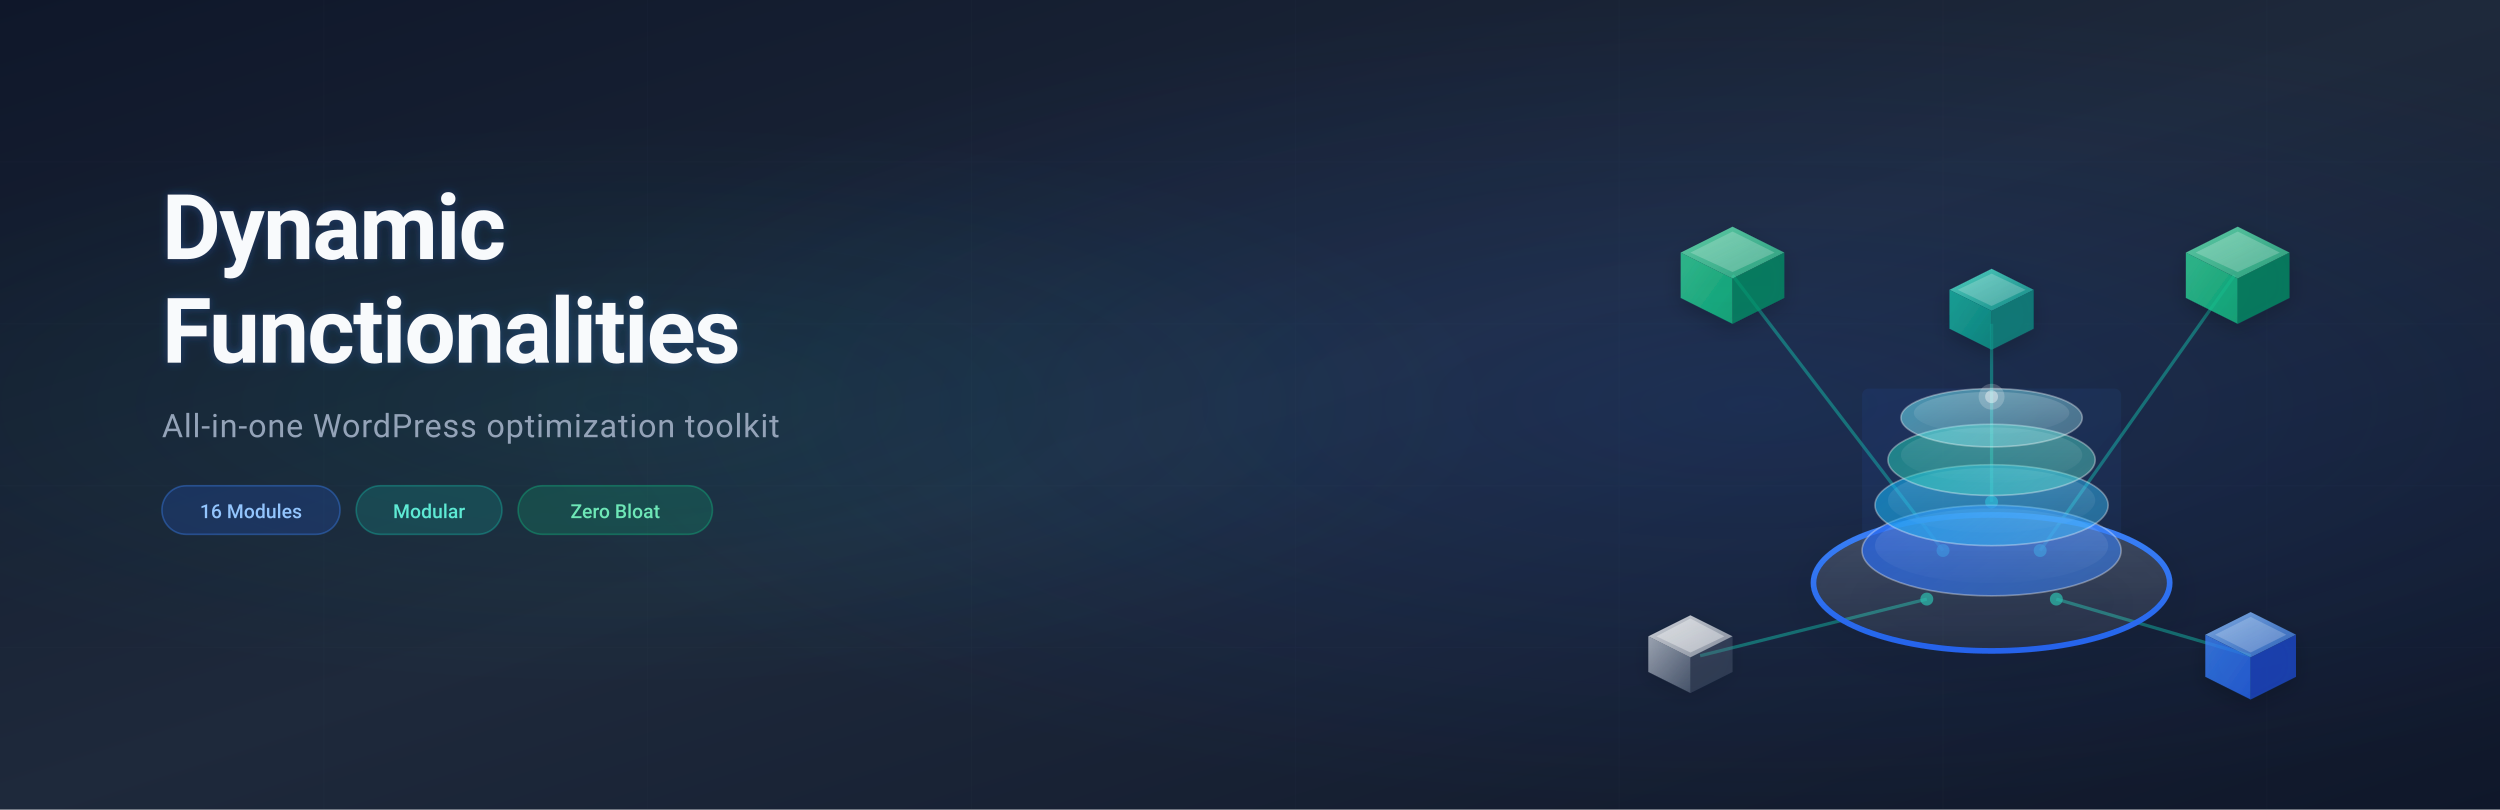
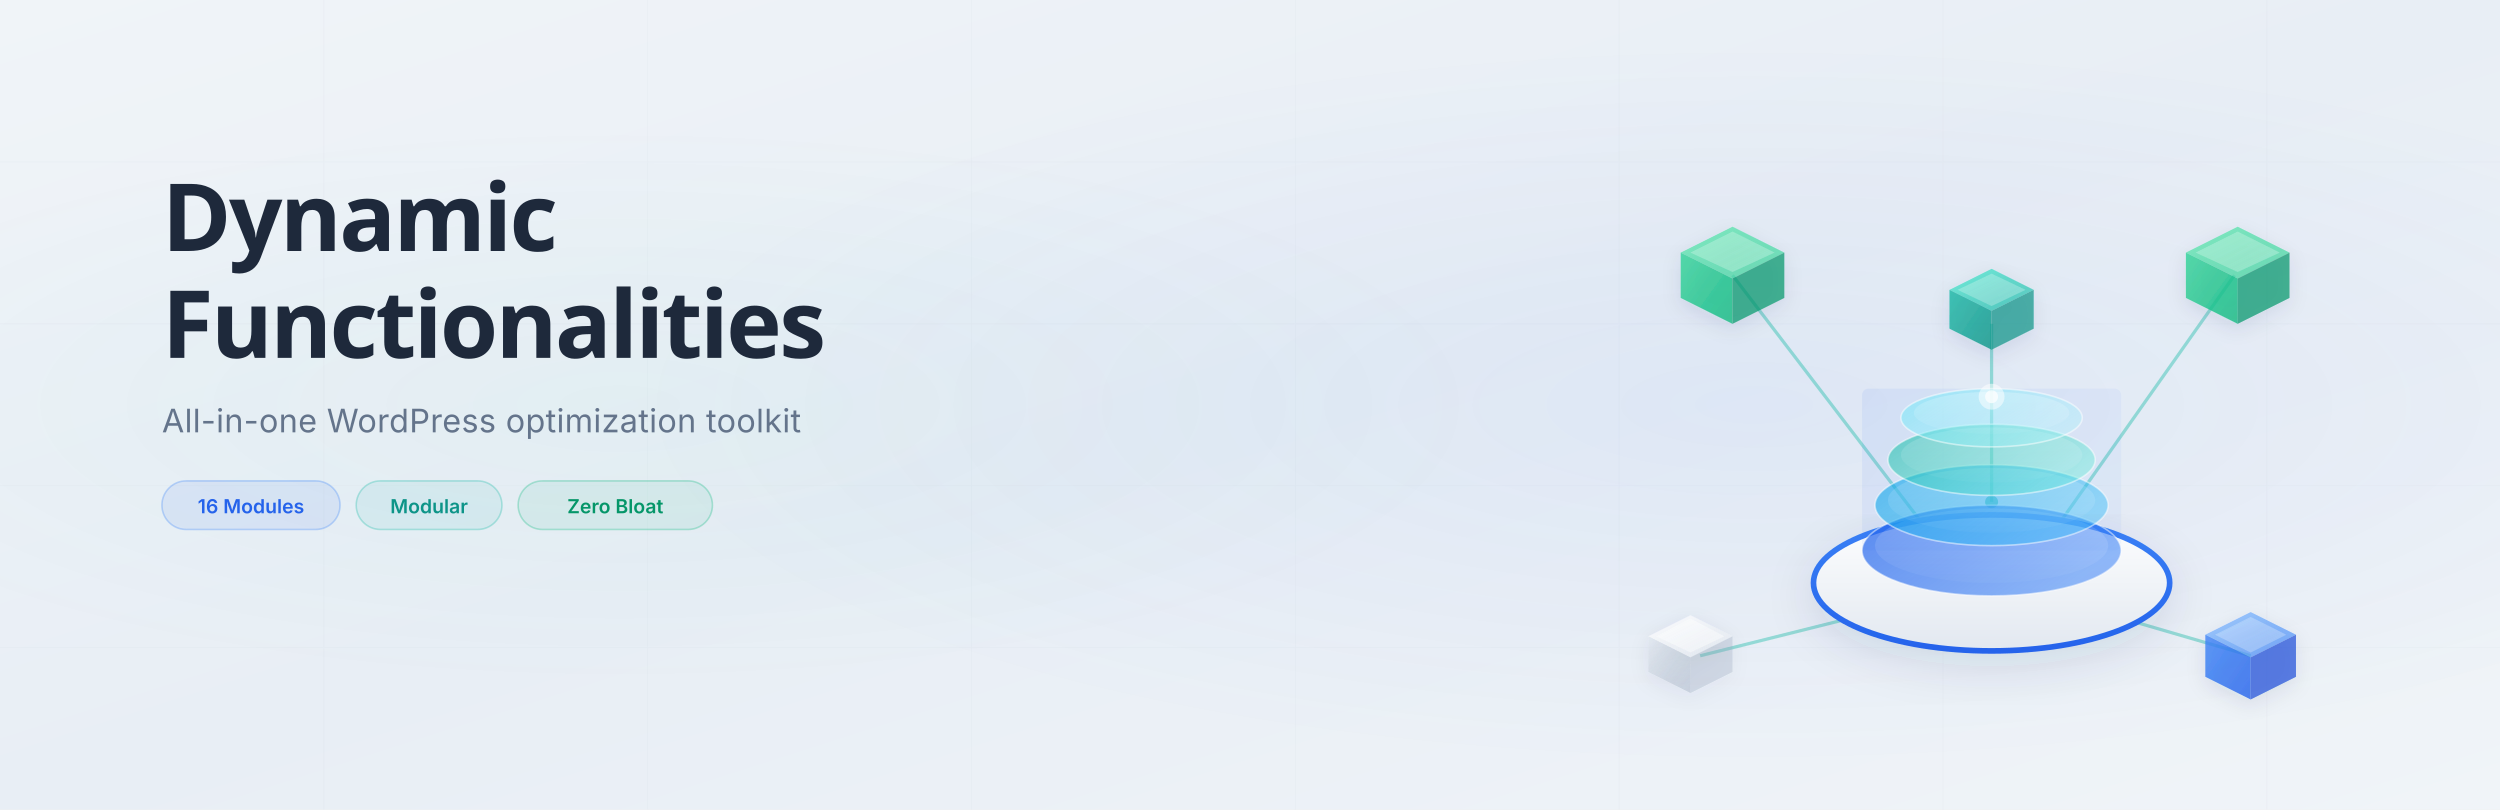
<svg xmlns="http://www.w3.org/2000/svg" viewBox="0 0 1544 500">
  <defs>
    <linearGradient id="bgGrad" x1="0" y1="0" x2="1" y2="1">
-       <stop offset="0%" stop-color="#0f172a" />
-       <stop offset="50%" stop-color="#1e293b" />
-       <stop offset="100%" stop-color="#0f172a" />
+       <stop offset="0%" stop-color="#f0f4f8" />
+       <stop offset="50%" stop-color="#e8eef5" />
+       <stop offset="100%" stop-color="#f0f4f8" />
    </linearGradient>
-     <radialGradient id="glowCenter" cx="0.7" cy="0.5" r="0.5">
-       <stop offset="0%" stop-color="#2563eb" stop-opacity="0.15" />
+     <radialGradient id="glowCenter" cx="0.7" cy="0.5" r="0.45">
+       <stop offset="0%" stop-color="#2563eb" stop-opacity="0.06" />
      <stop offset="100%" stop-color="#2563eb" stop-opacity="0" />
    </radialGradient>
    <radialGradient id="glowLeft" cx="0.25" cy="0.5" r="0.35">
-       <stop offset="0%" stop-color="#14b8a6" stop-opacity="0.1" />
+       <stop offset="0%" stop-color="#14b8a6" stop-opacity="0.04" />
      <stop offset="100%" stop-color="#14b8a6" stop-opacity="0" />
    </radialGradient>
    <linearGradient id="bLayer1" x1="0" y1="0" x2="1" y2="0.5">
      <stop offset="0%" stop-color="#2563eb" stop-opacity="0.75" />
      <stop offset="100%" stop-color="#3b82f6" stop-opacity="0.55" />
    </linearGradient>
    <linearGradient id="bLayer2" x1="0" y1="0" x2="1" y2="0.5">
      <stop offset="0%" stop-color="#0ea5e9" stop-opacity="0.65" />
      <stop offset="100%" stop-color="#38bdf8" stop-opacity="0.45" />
    </linearGradient>
    <linearGradient id="bLayer3" x1="0" y1="0" x2="1" y2="0.5">
      <stop offset="0%" stop-color="#14b8a6" stop-opacity="0.6" />
      <stop offset="100%" stop-color="#5eead4" stop-opacity="0.4" />
    </linearGradient>
    <linearGradient id="bLayer4" x1="0" y1="0" x2="1" y2="0.5">
      <stop offset="0%" stop-color="#67e8f9" stop-opacity="0.55" />
      <stop offset="100%" stop-color="#a5f3fc" stop-opacity="0.35" />
    </linearGradient>
    <linearGradient id="bEdge" x1="0" y1="0" x2="0" y2="1">
-       <stop offset="0%" stop-color="#ffffff" stop-opacity="0.5" />
-       <stop offset="100%" stop-color="#ffffff" stop-opacity="0.05" />
+       <stop offset="0%" stop-color="#ffffff" stop-opacity="0.6" />
+       <stop offset="100%" stop-color="#ffffff" stop-opacity="0.1" />
    </linearGradient>
    <linearGradient id="bPlatform" x1="0" y1="0" x2="0" y2="1">
-       <stop offset="0%" stop-color="#ffffff" stop-opacity="0.15" />
-       <stop offset="100%" stop-color="#ffffff" stop-opacity="0.05" />
+       <stop offset="0%" stop-color="#ffffff" />
+       <stop offset="100%" stop-color="#e2e8f0" />
    </linearGradient>
    <linearGradient id="bRing" x1="0" y1="0" x2="0" y2="1">
      <stop offset="0%" stop-color="#3b82f6" />
      <stop offset="100%" stop-color="#2563eb" />
    </linearGradient>
    <linearGradient id="bGreen" x1="0" y1="0" x2="1" y2="1">
      <stop offset="0%" stop-color="#34d399" />
      <stop offset="100%" stop-color="#10b981" />
    </linearGradient>
    <linearGradient id="bGreenL" x1="0" y1="0" x2="1" y2="1">
      <stop offset="0%" stop-color="#6ee7b7" stop-opacity="0.85" />
      <stop offset="100%" stop-color="#34d399" stop-opacity="0.65" />
    </linearGradient>
    <linearGradient id="bBlue" x1="0" y1="0" x2="1" y2="1">
      <stop offset="0%" stop-color="#3b82f6" />
      <stop offset="100%" stop-color="#2563eb" />
    </linearGradient>
    <linearGradient id="bBlueL" x1="0" y1="0" x2="1" y2="1">
      <stop offset="0%" stop-color="#93c5fd" stop-opacity="0.85" />
      <stop offset="100%" stop-color="#3b82f6" stop-opacity="0.65" />
    </linearGradient>
    <linearGradient id="bWhite" x1="0" y1="0" x2="1" y2="1">
      <stop offset="0%" stop-color="#e2e8f0" stop-opacity="0.7" />
      <stop offset="100%" stop-color="#94a3b8" stop-opacity="0.4" />
    </linearGradient>
    <linearGradient id="bWhiteL" x1="0" y1="0" x2="1" y2="1">
-       <stop offset="0%" stop-color="#ffffff" stop-opacity="0.8" />
-       <stop offset="100%" stop-color="#e2e8f0" stop-opacity="0.5" />
+       <stop offset="0%" stop-color="#ffffff" stop-opacity="0.9" />
+       <stop offset="100%" stop-color="#e2e8f0" stop-opacity="0.6" />
    </linearGradient>
    <linearGradient id="bTeal" x1="0" y1="0" x2="1" y2="1">
      <stop offset="0%" stop-color="#14b8a6" />
      <stop offset="100%" stop-color="#0d9488" />
    </linearGradient>
    <linearGradient id="bTealL" x1="0" y1="0" x2="1" y2="1">
      <stop offset="0%" stop-color="#5eead4" stop-opacity="0.85" />
      <stop offset="100%" stop-color="#14b8a6" stop-opacity="0.65" />
    </linearGradient>
    <filter id="bShadow" x="-30%" y="-10%" width="160%" height="150%">
-       <feDropShadow dx="0" dy="8" stdDeviation="14" flood-color="#000000" flood-opacity="0.3" />
+       <feDropShadow dx="0" dy="8" stdDeviation="14" flood-color="#1a365d" flood-opacity="0.12" />
    </filter>
    <filter id="bCubeShadow" x="-40%" y="-20%" width="180%" height="160%">
-       <feDropShadow dx="0" dy="4" stdDeviation="6" flood-color="#000000" flood-opacity="0.25" />
-     </filter>
-     <filter id="textGlow" x="-10%" y="-10%" width="120%" height="120%">
-       <feGaussianBlur in="SourceAlpha" stdDeviation="3" result="blur" />
-       <feFlood flood-color="#3b82f6" flood-opacity="0.3" result="color" />
-       <feComposite in="color" in2="blur" operator="in" result="glow" />
-       <feMerge>
-         <feMergeNode in="glow" />
-         <feMergeNode in="SourceGraphic" />
-       </feMerge>
+       <feDropShadow dx="0" dy="4" stdDeviation="6" flood-color="#1a365d" flood-opacity="0.12" />
    </filter>
  </defs>
  <rect width="1544" height="500" fill="url(#bgGrad)" />
-   <g opacity="0.04" stroke="#64748b" stroke-width="0.5">
+   <g opacity="0.06" stroke="#94a3b8" stroke-width="0.5">
    <line x1="0" y1="100" x2="1544" y2="100" />
    <line x1="0" y1="200" x2="1544" y2="200" />
    <line x1="0" y1="300" x2="1544" y2="300" />
    <line x1="0" y1="400" x2="1544" y2="400" />
    <line x1="200" y1="0" x2="200" y2="500" />
    <line x1="400" y1="0" x2="400" y2="500" />
    <line x1="600" y1="0" x2="600" y2="500" />
    <line x1="800" y1="0" x2="800" y2="500" />
    <line x1="1000" y1="0" x2="1000" y2="500" />
    <line x1="1200" y1="0" x2="1200" y2="500" />
    <line x1="1400" y1="0" x2="1400" y2="500" />
  </g>
  <rect width="1544" height="500" fill="url(#glowCenter)" />
  <rect width="1544" height="500" fill="url(#glowLeft)" />
-   <g transform="translate(100, 160)">
-     <text font-family="-apple-system, BlinkMacSystemFont, 'Segoe UI', Roboto, sans-serif" font-size="56" font-weight="700" fill="#f8fafc" letter-spacing="-1" filter="url(#textGlow)">
+   <g transform="translate(100, 155)">
+     <text font-family="'Really Sans Large', 'GTReallySans', sans-serif" font-size="58" font-weight="700" fill="#1e293b" letter-spacing="-1.5">
      Dynamic
    </text>
-     <text y="64" font-family="-apple-system, BlinkMacSystemFont, 'Segoe UI', Roboto, sans-serif" font-size="56" font-weight="700" fill="#f8fafc" letter-spacing="-1" filter="url(#textGlow)">
+     <text y="66" font-family="'Really Sans Large', 'GTReallySans', sans-serif" font-size="58" font-weight="700" fill="#1e293b" letter-spacing="-1.5">
      Functionalities
    </text>
-     <text y="110" font-family="-apple-system, BlinkMacSystemFont, 'Segoe UI', Roboto, sans-serif" font-size="20" font-weight="400" fill="#94a3b8" letter-spacing="0.5">
+     <text y="112" font-family="'Inter', 'InterVar', sans-serif" font-size="20" font-weight="400" fill="#64748b" letter-spacing="0.2">
      All-in-one WordPress optimization toolkit
    </text>
-     <g transform="translate(0, 140)">
-       <rect width="110" height="30" rx="15" fill="#2563eb" fill-opacity="0.2" stroke="#3b82f6" stroke-opacity="0.4" stroke-width="1" />
-       <text x="55" y="20" text-anchor="middle" font-family="-apple-system, BlinkMacSystemFont, 'Segoe UI', Roboto, sans-serif" font-size="12" font-weight="500" fill="#93c5fd">16 Modules</text>
-       <rect x="120" width="90" height="30" rx="15" fill="#14b8a6" fill-opacity="0.2" stroke="#14b8a6" stroke-opacity="0.4" stroke-width="1" />
-       <text x="165" y="20" text-anchor="middle" font-family="-apple-system, BlinkMacSystemFont, 'Segoe UI', Roboto, sans-serif" font-size="12" font-weight="500" fill="#5eead4">Modular</text>
-       <rect x="220" width="120" height="30" rx="15" fill="#10b981" fill-opacity="0.2" stroke="#10b981" stroke-opacity="0.4" stroke-width="1" />
-       <text x="280" y="20" text-anchor="middle" font-family="-apple-system, BlinkMacSystemFont, 'Segoe UI', Roboto, sans-serif" font-size="12" font-weight="500" fill="#6ee7b7">Zero Bloat</text>
+     <g transform="translate(0, 142)">
+       <rect width="110" height="30" rx="15" fill="#2563eb" fill-opacity="0.08" stroke="#3b82f6" stroke-opacity="0.3" stroke-width="1" />
+       <text x="55" y="20" text-anchor="middle" font-family="'Inter', 'InterVar', sans-serif" font-size="12" font-weight="600" fill="#2563eb">16 Modules</text>
+       <rect x="120" width="90" height="30" rx="15" fill="#14b8a6" fill-opacity="0.08" stroke="#14b8a6" stroke-opacity="0.3" stroke-width="1" />
+       <text x="165" y="20" text-anchor="middle" font-family="'Inter', 'InterVar', sans-serif" font-size="12" font-weight="600" fill="#0d9488">Modular</text>
+       <rect x="220" width="120" height="30" rx="15" fill="#10b981" fill-opacity="0.08" stroke="#10b981" stroke-opacity="0.3" stroke-width="1" />
+       <text x="280" y="20" text-anchor="middle" font-family="'Inter', 'InterVar', sans-serif" font-size="12" font-weight="600" fill="#059669">Zero Bloat</text>
    </g>
  </g>
  <g transform="translate(950, 40)">
-     <g stroke="#14b8a6" stroke-width="2" fill="none" opacity="0.5">
+     <g stroke="#14b8a6" stroke-width="2" fill="none" opacity="0.4">
      <line x1="250" y1="300" x2="120" y2="130" />
      <line x1="310" y1="300" x2="430" y2="130" />
      <line x1="240" y1="330" x2="100" y2="365" />
      <line x1="320" y1="330" x2="440" y2="365" />
      <line x1="280" y1="270" x2="280" y2="160" />
    </g>
    <g fill="#14b8a6">
-       <circle cx="250" cy="300" r="4" opacity="0.7" />
-       <circle cx="310" cy="300" r="4" opacity="0.7" />
-       <circle cx="240" cy="330" r="4" opacity="0.7" />
-       <circle cx="320" cy="330" r="4" opacity="0.7" />
-       <circle cx="280" cy="270" r="4" opacity="0.7" />
+       <circle cx="250" cy="300" r="4" opacity="0.6" />
+       <circle cx="310" cy="300" r="4" opacity="0.6" />
+       <circle cx="240" cy="330" r="4" opacity="0.6" />
+       <circle cx="320" cy="330" r="4" opacity="0.6" />
+       <circle cx="280" cy="270" r="4" opacity="0.6" />
    </g>
    <g filter="url(#bShadow)">
      <ellipse cx="280" cy="320" rx="110" ry="42" fill="url(#bPlatform)" />
      <ellipse cx="280" cy="320" rx="110" ry="42" fill="none" stroke="url(#bRing)" stroke-width="3.5" />
    </g>
-     <g opacity="0.12">
+     <g opacity="0.1">
      <rect x="200" y="200" width="160" height="100" rx="4" fill="url(#bLayer1)" />
    </g>
    <g>
      <ellipse cx="280" cy="300" rx="80" ry="28" fill="url(#bLayer1)" />
-       <ellipse cx="280" cy="300" rx="80" ry="28" fill="none" stroke="#ffffff" stroke-width="1" stroke-opacity="0.35" />
-       <ellipse cx="280" cy="297" rx="72" ry="23" fill="url(#bEdge)" opacity="0.25" />
+       <ellipse cx="280" cy="300" rx="80" ry="28" fill="none" stroke="#ffffff" stroke-width="1" stroke-opacity="0.5" />
+       <ellipse cx="280" cy="297" rx="72" ry="23" fill="url(#bEdge)" opacity="0.3" />
    </g>
    <g>
      <ellipse cx="280" cy="272" rx="72" ry="25" fill="url(#bLayer2)" />
-       <ellipse cx="280" cy="272" rx="72" ry="25" fill="none" stroke="#ffffff" stroke-width="1" stroke-opacity="0.35" />
-       <ellipse cx="280" cy="269" rx="64" ry="20" fill="url(#bEdge)" opacity="0.25" />
+       <ellipse cx="280" cy="272" rx="72" ry="25" fill="none" stroke="#ffffff" stroke-width="1" stroke-opacity="0.5" />
+       <ellipse cx="280" cy="269" rx="64" ry="20" fill="url(#bEdge)" opacity="0.3" />
    </g>
    <g>
      <ellipse cx="280" cy="244" rx="64" ry="22" fill="url(#bLayer3)" />
-       <ellipse cx="280" cy="244" rx="64" ry="22" fill="none" stroke="#ffffff" stroke-width="1" stroke-opacity="0.35" />
-       <ellipse cx="280" cy="241" rx="56" ry="17" fill="url(#bEdge)" opacity="0.25" />
+       <ellipse cx="280" cy="244" rx="64" ry="22" fill="none" stroke="#ffffff" stroke-width="1" stroke-opacity="0.5" />
+       <ellipse cx="280" cy="241" rx="56" ry="17" fill="url(#bEdge)" opacity="0.3" />
    </g>
    <g>
      <ellipse cx="280" cy="218" rx="56" ry="18" fill="url(#bLayer4)" />
-       <ellipse cx="280" cy="218" rx="56" ry="18" fill="none" stroke="#ffffff" stroke-width="1" stroke-opacity="0.35" />
-       <ellipse cx="280" cy="215" rx="48" ry="13" fill="url(#bEdge)" opacity="0.35" />
+       <ellipse cx="280" cy="218" rx="56" ry="18" fill="none" stroke="#ffffff" stroke-width="1" stroke-opacity="0.5" />
+       <ellipse cx="280" cy="215" rx="48" ry="13" fill="url(#bEdge)" opacity="0.4" />
    </g>
-     <circle cx="280" cy="205" r="8" fill="#ffffff" opacity="0.2" />
-     <circle cx="280" cy="205" r="4" fill="#ffffff" opacity="0.4" />
+     <circle cx="280" cy="205" r="8" fill="#ffffff" opacity="0.5" />
+     <circle cx="280" cy="205" r="4" fill="#ffffff" opacity="0.7" />
    <g filter="url(#bCubeShadow)" transform="translate(88, 100)">
      <path d="M32 0 L64 16 L32 32 L0 16 Z" fill="url(#bGreenL)" />
      <path d="M0 16 L32 32 L32 60 L0 44 Z" fill="url(#bGreen)" opacity="0.8" />
      <path d="M32 32 L64 16 L64 44 L32 60 Z" fill="#059669" opacity="0.7" />
-       <path d="M32 3 L58 16 L32 28 L6 16 Z" fill="#ffffff" opacity="0.2" />
+       <path d="M32 3 L58 16 L32 28 L6 16 Z" fill="#ffffff" opacity="0.25" />
    </g>
    <g filter="url(#bCubeShadow)" transform="translate(400, 100)">
      <path d="M32 0 L64 16 L32 32 L0 16 Z" fill="url(#bGreenL)" />
      <path d="M0 16 L32 32 L32 60 L0 44 Z" fill="url(#bGreen)" opacity="0.8" />
      <path d="M32 32 L64 16 L64 44 L32 60 Z" fill="#059669" opacity="0.7" />
-       <path d="M32 3 L58 16 L32 28 L6 16 Z" fill="#ffffff" opacity="0.2" />
+       <path d="M32 3 L58 16 L32 28 L6 16 Z" fill="#ffffff" opacity="0.25" />
    </g>
    <g filter="url(#bCubeShadow)" transform="translate(254, 126)">
      <path d="M26 0 L52 13 L26 26 L0 13 Z" fill="url(#bTealL)" />
      <path d="M0 13 L26 26 L26 50 L0 37 Z" fill="url(#bTeal)" opacity="0.8" />
      <path d="M26 26 L52 13 L52 37 L26 50 Z" fill="#0d9488" opacity="0.7" />
-       <path d="M26 3 L47 13 L26 23 L5 13 Z" fill="#ffffff" opacity="0.2" />
+       <path d="M26 3 L47 13 L26 23 L5 13 Z" fill="#ffffff" opacity="0.25" />
    </g>
    <g filter="url(#bCubeShadow)" transform="translate(68, 340)">
      <path d="M26 0 L52 13 L26 26 L0 13 Z" fill="url(#bWhiteL)" />
      <path d="M0 13 L26 26 L26 48 L0 35 Z" fill="url(#bWhite)" opacity="0.9" />
-       <path d="M26 26 L52 13 L52 35 L26 48 Z" fill="#64748b" opacity="0.3" />
-       <path d="M26 2 L47 13 L26 23 L5 13 Z" fill="#ffffff" opacity="0.35" />
+       <path d="M26 26 L52 13 L52 35 L26 48 Z" fill="#94a3b8" opacity="0.3" />
+       <path d="M26 2 L47 13 L26 23 L5 13 Z" fill="#ffffff" opacity="0.4" />
    </g>
    <g filter="url(#bCubeShadow)" transform="translate(412, 338)">
      <path d="M28 0 L56 14 L28 28 L0 14 Z" fill="url(#bBlueL)" />
      <path d="M0 14 L28 28 L28 54 L0 40 Z" fill="url(#bBlue)" opacity="0.8" />
      <path d="M28 28 L56 14 L56 40 L28 54 Z" fill="#1d4ed8" opacity="0.7" />
-       <path d="M28 3 L50 14 L28 25 L6 14 Z" fill="#ffffff" opacity="0.2" />
+       <path d="M28 3 L50 14 L28 25 L6 14 Z" fill="#ffffff" opacity="0.25" />
    </g>
  </g>
</svg>
